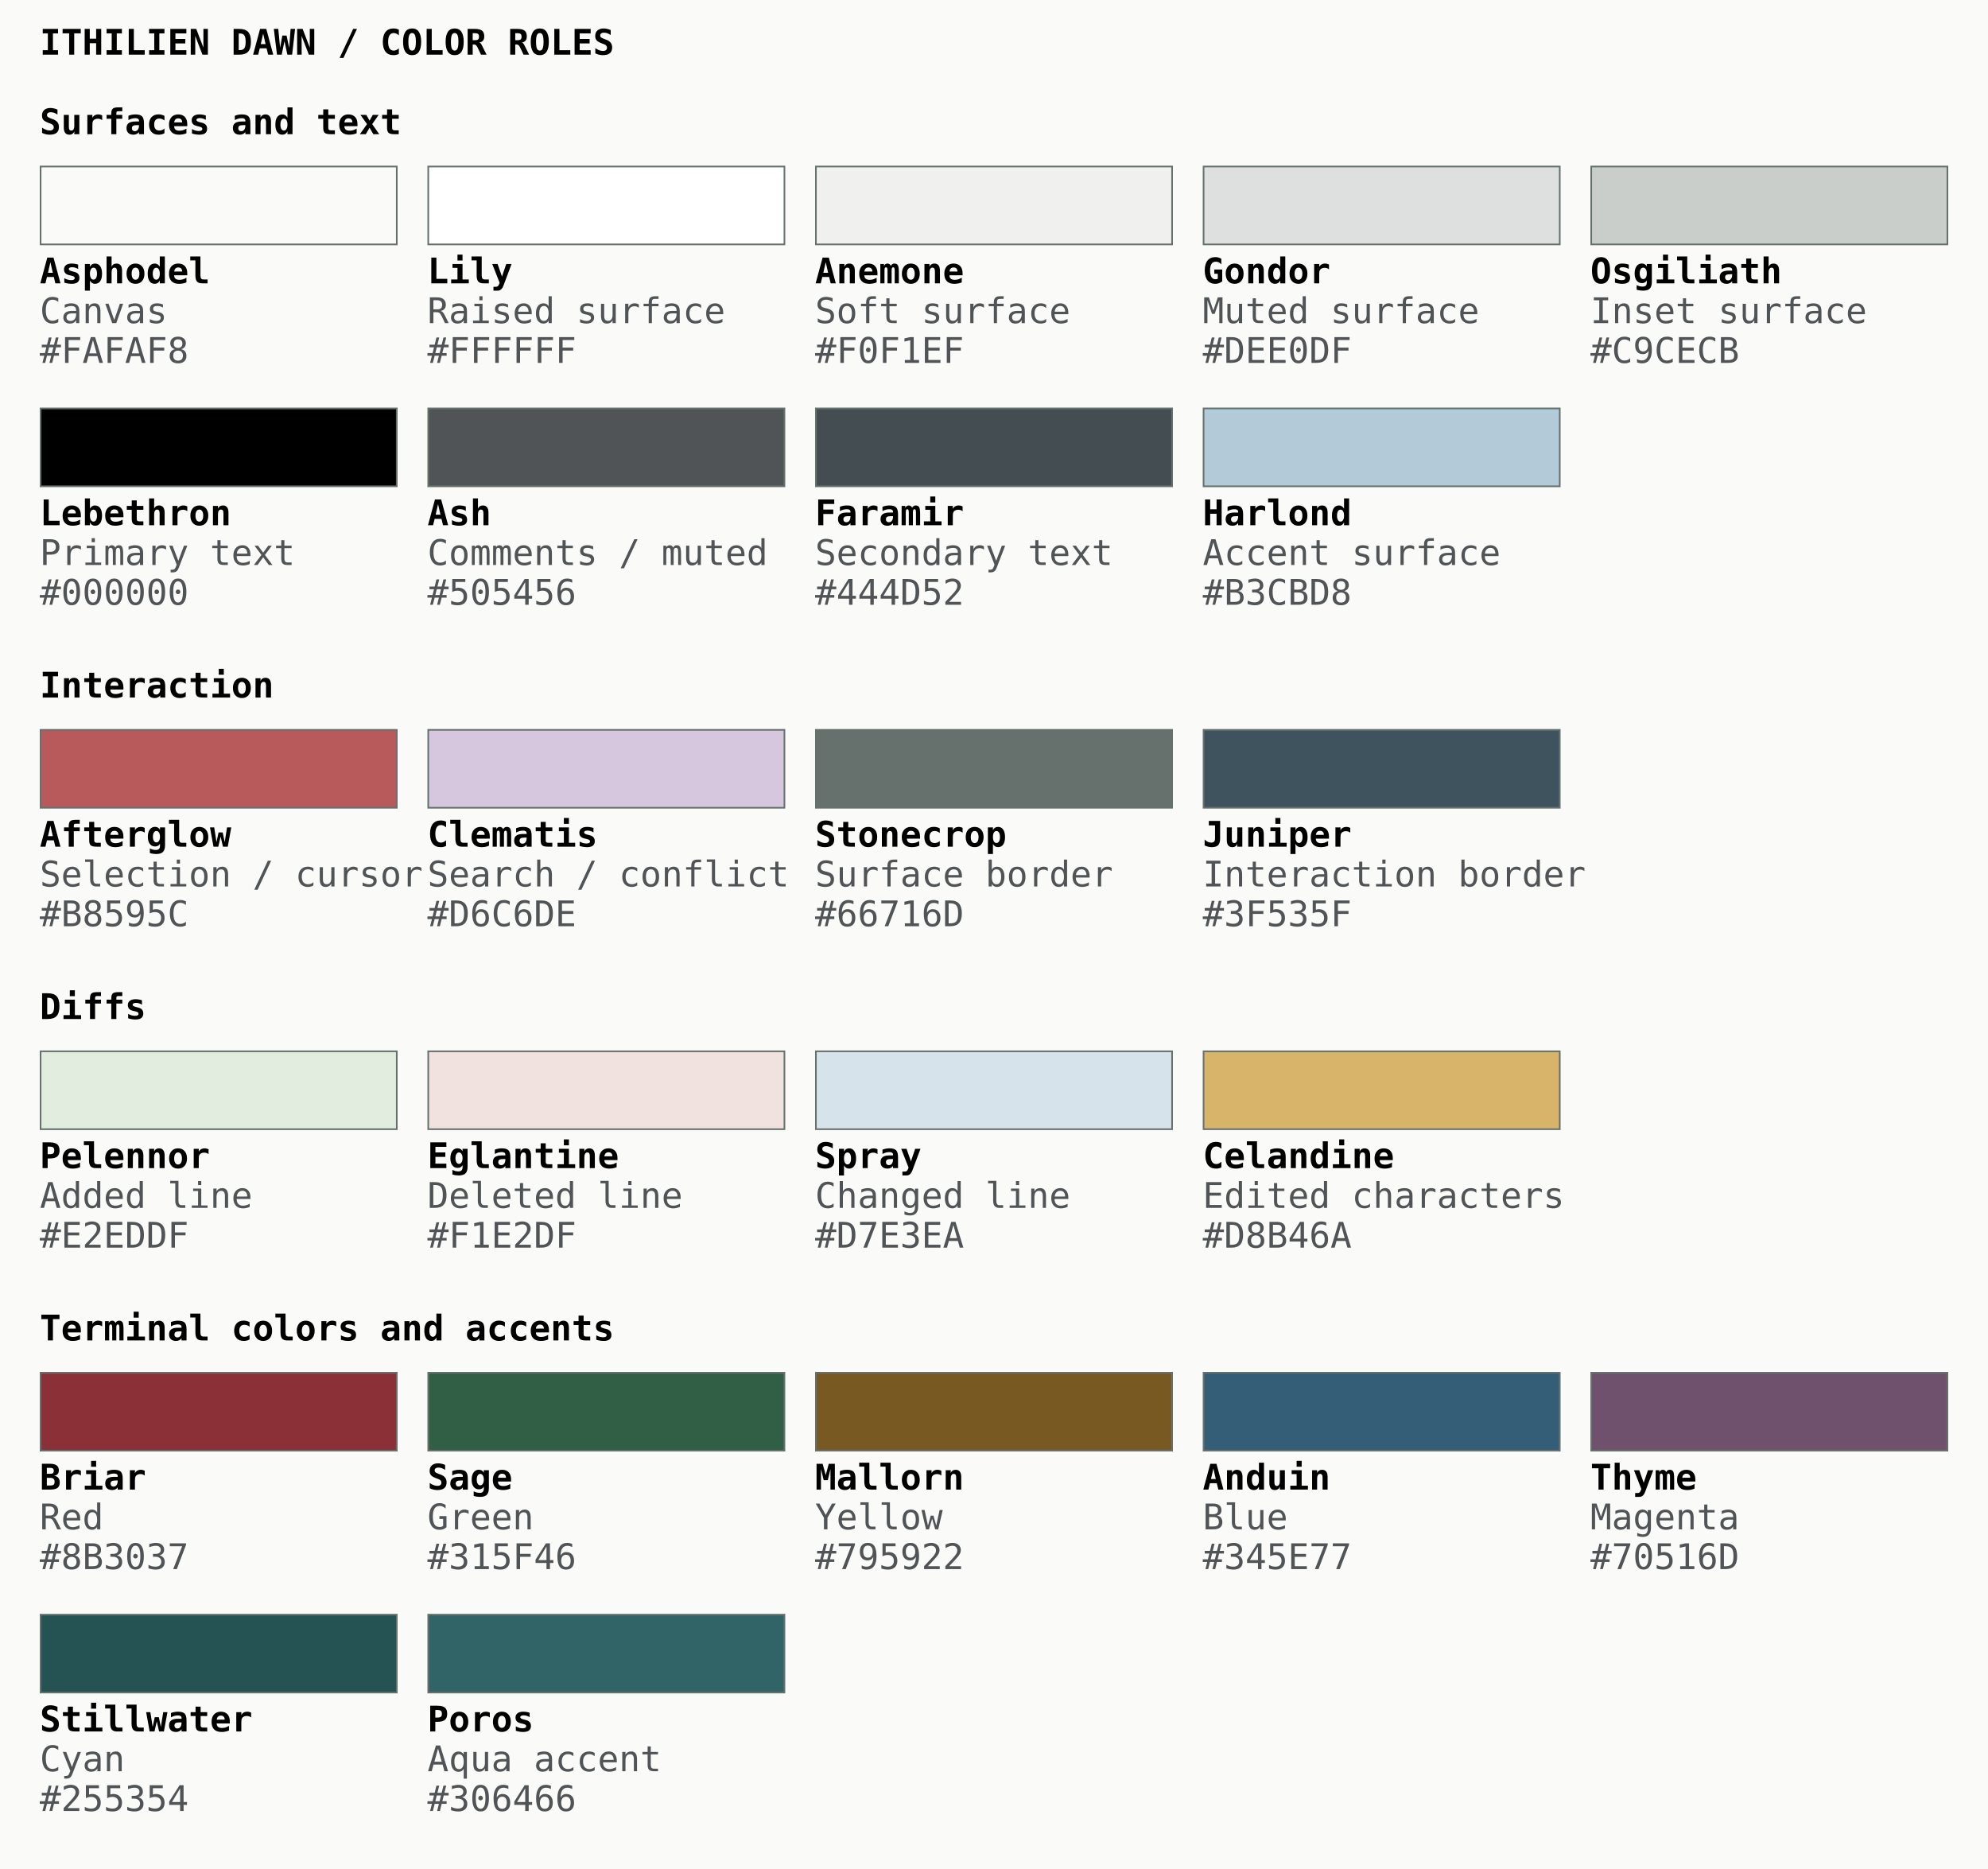
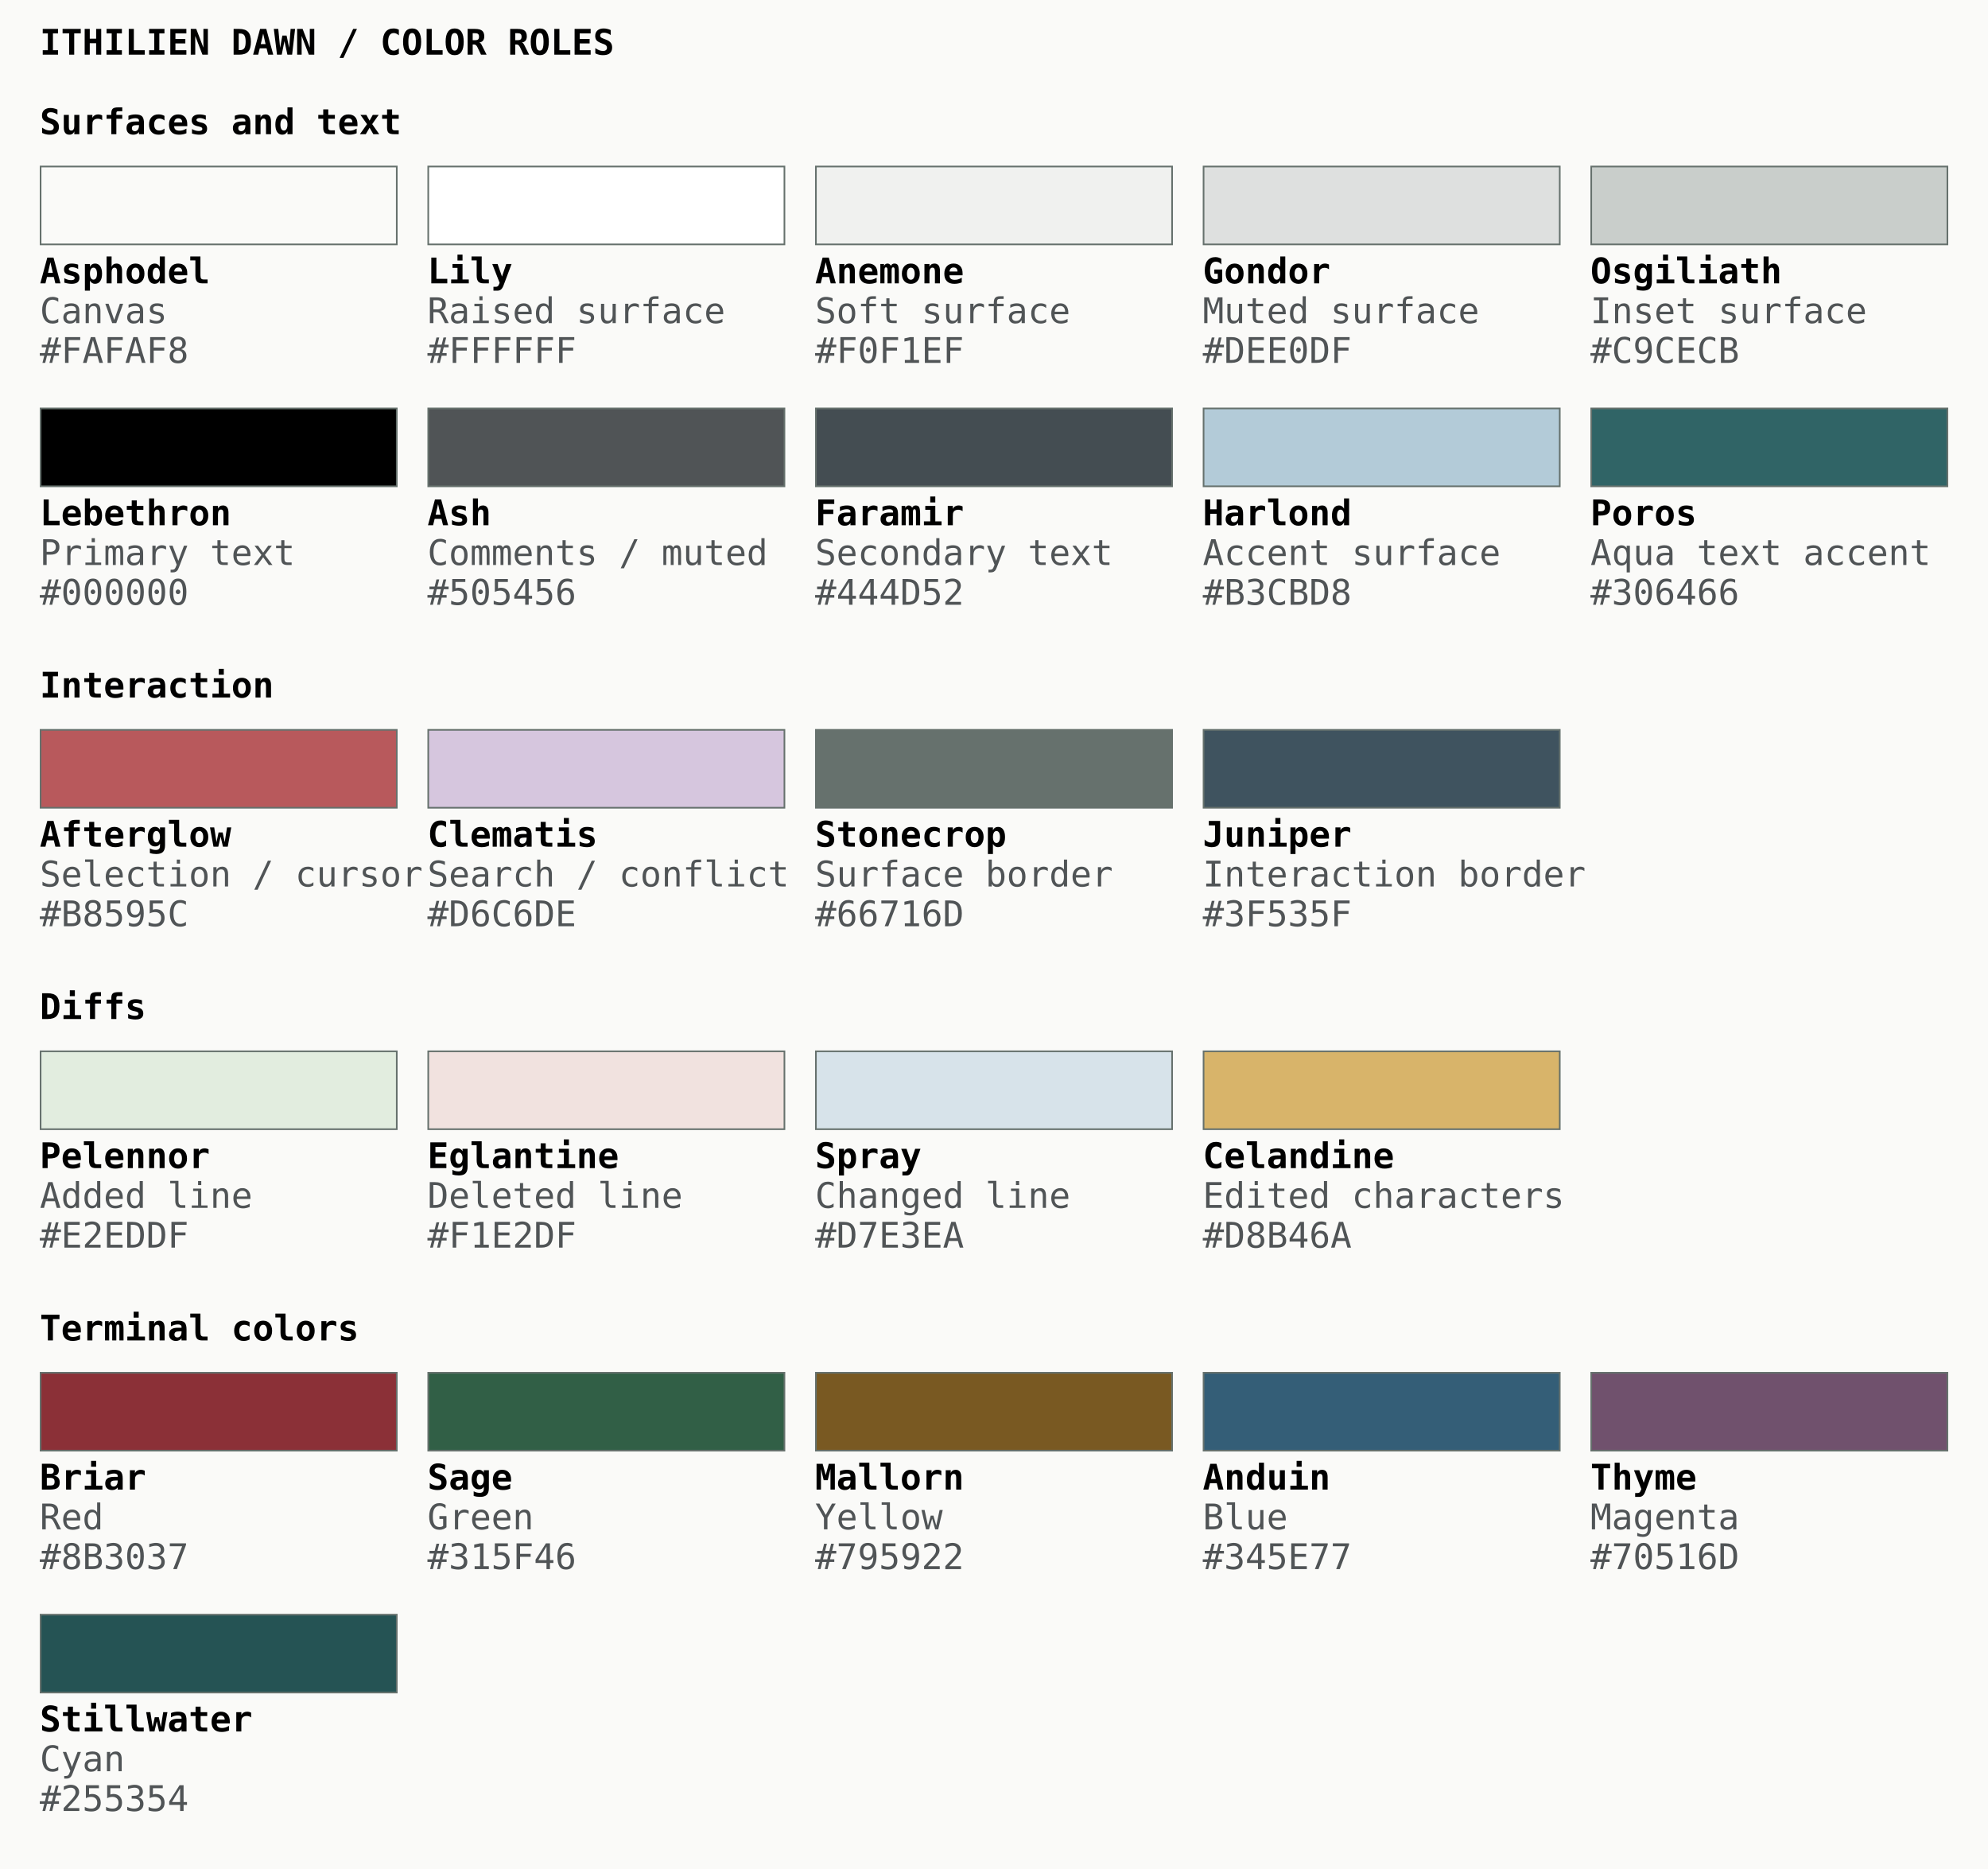
<svg xmlns="http://www.w3.org/2000/svg" xml:space="preserve" width="1200" height="1128" viewBox="0 0 1200 1128">
  <style>text{font-family:"Berkeley Mono Medium",monospace;font-size:16pt}</style>
  <rect x="0" y="0" width="1200" height="1128" fill="#FAFAF8" />
  <text x="24" y="33" fill="#000000" font-weight="700">ITHILIEN DAWN / COLOR ROLES</text>
  <text x="24" y="81" fill="#000000" font-weight="700">Surfaces and text</text>
  <rect x="24" y="100" width="216" height="48" fill="#66716D" />
  <rect x="25" y="101" width="214" height="46" fill="#FAFAF8" />
  <text x="24" y="171" fill="#000000" font-weight="700">Asphodel</text>
  <text x="24" y="195" fill="#505456">Canvas</text>
  <text x="24" y="219" fill="#505456">#FAFAF8</text>
  <rect x="258" y="100" width="216" height="48" fill="#66716D" />
  <rect x="259" y="101" width="214" height="46" fill="#FFFFFF" />
  <text x="258" y="171" fill="#000000" font-weight="700">Lily</text>
  <text x="258" y="195" fill="#505456">Raised surface</text>
  <text x="258" y="219" fill="#505456">#FFFFFF</text>
  <rect x="492" y="100" width="216" height="48" fill="#66716D" />
  <rect x="493" y="101" width="214" height="46" fill="#F0F1EF" />
  <text x="492" y="171" fill="#000000" font-weight="700">Anemone</text>
  <text x="492" y="195" fill="#505456">Soft surface</text>
  <text x="492" y="219" fill="#505456">#F0F1EF</text>
  <rect x="726" y="100" width="216" height="48" fill="#66716D" />
  <rect x="727" y="101" width="214" height="46" fill="#DEE0DF" />
  <text x="726" y="171" fill="#000000" font-weight="700">Gondor</text>
  <text x="726" y="195" fill="#505456">Muted surface</text>
  <text x="726" y="219" fill="#505456">#DEE0DF</text>
  <rect x="960" y="100" width="216" height="48" fill="#66716D" />
  <rect x="961" y="101" width="214" height="46" fill="#C9CECB" />
  <text x="960" y="171" fill="#000000" font-weight="700">Osgiliath</text>
  <text x="960" y="195" fill="#505456">Inset surface</text>
  <text x="960" y="219" fill="#505456">#C9CECB</text>
  <rect x="24" y="246" width="216" height="48" fill="#66716D" />
  <rect x="25" y="247" width="214" height="46" fill="#000000" />
  <text x="24" y="317" fill="#000000" font-weight="700">Lebethron</text>
  <text x="24" y="341" fill="#505456">Primary text</text>
  <text x="24" y="365" fill="#505456">#000000</text>
  <rect x="258" y="246" width="216" height="48" fill="#66716D" />
  <rect x="259" y="247" width="214" height="46" fill="#505456" />
  <text x="258" y="317" fill="#000000" font-weight="700">Ash</text>
  <text x="258" y="341" fill="#505456">Comments / muted</text>
  <text x="258" y="365" fill="#505456">#505456</text>
  <rect x="492" y="246" width="216" height="48" fill="#66716D" />
  <rect x="493" y="247" width="214" height="46" fill="#444D52" />
  <text x="492" y="317" fill="#000000" font-weight="700">Faramir</text>
  <text x="492" y="341" fill="#505456">Secondary text</text>
  <text x="492" y="365" fill="#505456">#444D52</text>
  <rect x="726" y="246" width="216" height="48" fill="#66716D" />
  <rect x="727" y="247" width="214" height="46" fill="#B3CBD8" />
  <text x="726" y="317" fill="#000000" font-weight="700">Harlond</text>
  <text x="726" y="341" fill="#505456">Accent surface</text>
  <text x="726" y="365" fill="#505456">#B3CBD8</text>
+   <rect x="960" y="246" width="216" height="48" fill="#66716D" />
+   <rect x="961" y="247" width="214" height="46" fill="#306466" />
+   <text x="960" y="317" fill="#000000" font-weight="700">Poros</text>
+   <text x="960" y="341" fill="#505456">Aqua text accent</text>
+   <text x="960" y="365" fill="#505456">#306466</text>
  <text x="24" y="421" fill="#000000" font-weight="700">Interaction</text>
  <rect x="24" y="440" width="216" height="48" fill="#66716D" />
  <rect x="25" y="441" width="214" height="46" fill="#B8595C" />
  <text x="24" y="511" fill="#000000" font-weight="700">Afterglow</text>
  <text x="24" y="535" fill="#505456">Selection / cursor</text>
  <text x="24" y="559" fill="#505456">#B8595C</text>
  <rect x="258" y="440" width="216" height="48" fill="#66716D" />
  <rect x="259" y="441" width="214" height="46" fill="#D6C6DE" />
  <text x="258" y="511" fill="#000000" font-weight="700">Clematis</text>
  <text x="258" y="535" fill="#505456">Search / conflict</text>
  <text x="258" y="559" fill="#505456">#D6C6DE</text>
  <rect x="492" y="440" width="216" height="48" fill="#66716D" />
  <rect x="493" y="441" width="214" height="46" fill="#66716D" />
  <text x="492" y="511" fill="#000000" font-weight="700">Stonecrop</text>
  <text x="492" y="535" fill="#505456">Surface border</text>
  <text x="492" y="559" fill="#505456">#66716D</text>
  <rect x="726" y="440" width="216" height="48" fill="#66716D" />
  <rect x="727" y="441" width="214" height="46" fill="#3F535F" />
  <text x="726" y="511" fill="#000000" font-weight="700">Juniper</text>
  <text x="726" y="535" fill="#505456">Interaction border</text>
  <text x="726" y="559" fill="#505456">#3F535F</text>
  <text x="24" y="615" fill="#000000" font-weight="700">Diffs</text>
  <rect x="24" y="634" width="216" height="48" fill="#66716D" />
  <rect x="25" y="635" width="214" height="46" fill="#E2EDDF" />
  <text x="24" y="705" fill="#000000" font-weight="700">Pelennor</text>
  <text x="24" y="729" fill="#505456">Added line</text>
  <text x="24" y="753" fill="#505456">#E2EDDF</text>
  <rect x="258" y="634" width="216" height="48" fill="#66716D" />
  <rect x="259" y="635" width="214" height="46" fill="#F1E2DF" />
  <text x="258" y="705" fill="#000000" font-weight="700">Eglantine</text>
  <text x="258" y="729" fill="#505456">Deleted line</text>
  <text x="258" y="753" fill="#505456">#F1E2DF</text>
  <rect x="492" y="634" width="216" height="48" fill="#66716D" />
  <rect x="493" y="635" width="214" height="46" fill="#D7E3EA" />
  <text x="492" y="705" fill="#000000" font-weight="700">Spray</text>
  <text x="492" y="729" fill="#505456">Changed line</text>
  <text x="492" y="753" fill="#505456">#D7E3EA</text>
  <rect x="726" y="634" width="216" height="48" fill="#66716D" />
  <rect x="727" y="635" width="214" height="46" fill="#D8B46A" />
  <text x="726" y="705" fill="#000000" font-weight="700">Celandine</text>
  <text x="726" y="729" fill="#505456">Edited characters</text>
  <text x="726" y="753" fill="#505456">#D8B46A</text>
-   <text x="24" y="809" fill="#000000" font-weight="700">Terminal colors and accents</text>
+   <text x="24" y="809" fill="#000000" font-weight="700">Terminal colors</text>
  <rect x="24" y="828" width="216" height="48" fill="#66716D" />
  <rect x="25" y="829" width="214" height="46" fill="#8B3037" />
  <text x="24" y="899" fill="#000000" font-weight="700">Briar</text>
  <text x="24" y="923" fill="#505456">Red</text>
  <text x="24" y="947" fill="#505456">#8B3037</text>
  <rect x="258" y="828" width="216" height="48" fill="#66716D" />
  <rect x="259" y="829" width="214" height="46" fill="#315F46" />
  <text x="258" y="899" fill="#000000" font-weight="700">Sage</text>
  <text x="258" y="923" fill="#505456">Green</text>
  <text x="258" y="947" fill="#505456">#315F46</text>
  <rect x="492" y="828" width="216" height="48" fill="#66716D" />
  <rect x="493" y="829" width="214" height="46" fill="#795922" />
  <text x="492" y="899" fill="#000000" font-weight="700">Mallorn</text>
  <text x="492" y="923" fill="#505456">Yellow</text>
  <text x="492" y="947" fill="#505456">#795922</text>
  <rect x="726" y="828" width="216" height="48" fill="#66716D" />
  <rect x="727" y="829" width="214" height="46" fill="#345E77" />
  <text x="726" y="899" fill="#000000" font-weight="700">Anduin</text>
  <text x="726" y="923" fill="#505456">Blue</text>
  <text x="726" y="947" fill="#505456">#345E77</text>
  <rect x="960" y="828" width="216" height="48" fill="#66716D" />
  <rect x="961" y="829" width="214" height="46" fill="#70516D" />
  <text x="960" y="899" fill="#000000" font-weight="700">Thyme</text>
  <text x="960" y="923" fill="#505456">Magenta</text>
  <text x="960" y="947" fill="#505456">#70516D</text>
  <rect x="24" y="974" width="216" height="48" fill="#66716D" />
  <rect x="25" y="975" width="214" height="46" fill="#255354" />
  <text x="24" y="1045" fill="#000000" font-weight="700">Stillwater</text>
  <text x="24" y="1069" fill="#505456">Cyan</text>
  <text x="24" y="1093" fill="#505456">#255354</text>
-   <rect x="258" y="974" width="216" height="48" fill="#66716D" />
-   <rect x="259" y="975" width="214" height="46" fill="#306466" />
-   <text x="258" y="1045" fill="#000000" font-weight="700">Poros</text>
-   <text x="258" y="1069" fill="#505456">Aqua accent</text>
-   <text x="258" y="1093" fill="#505456">#306466</text>
</svg>
